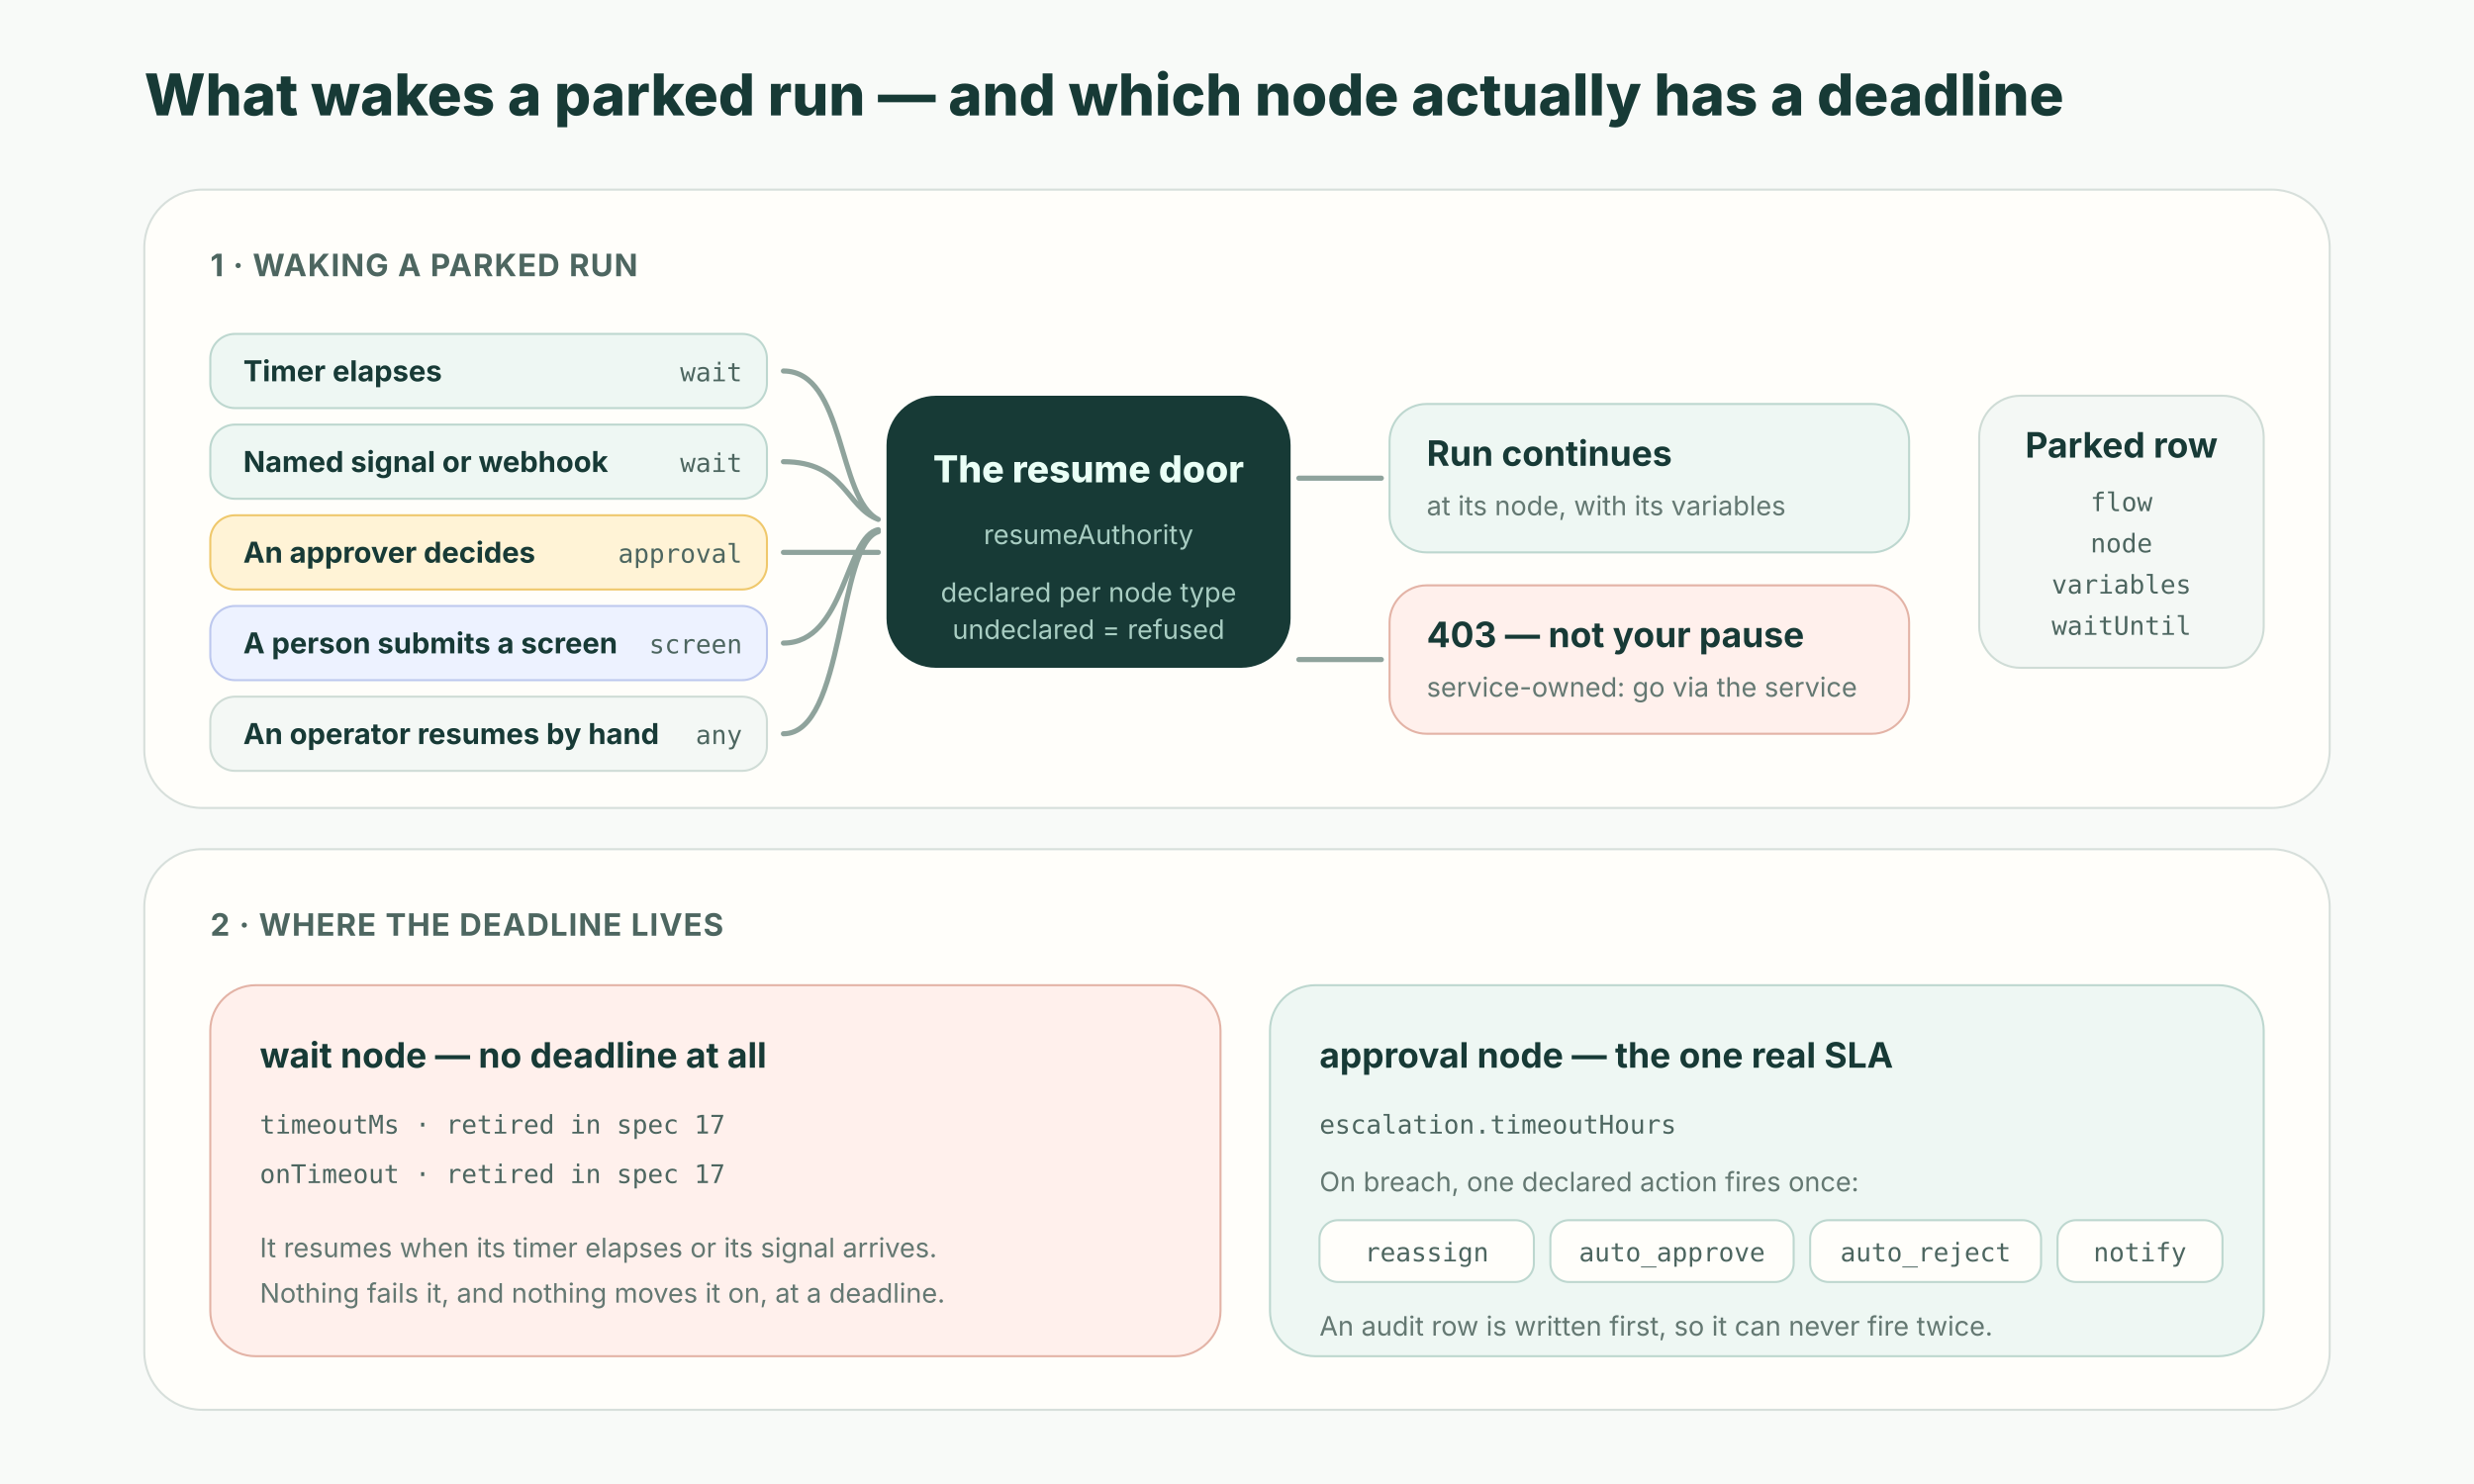
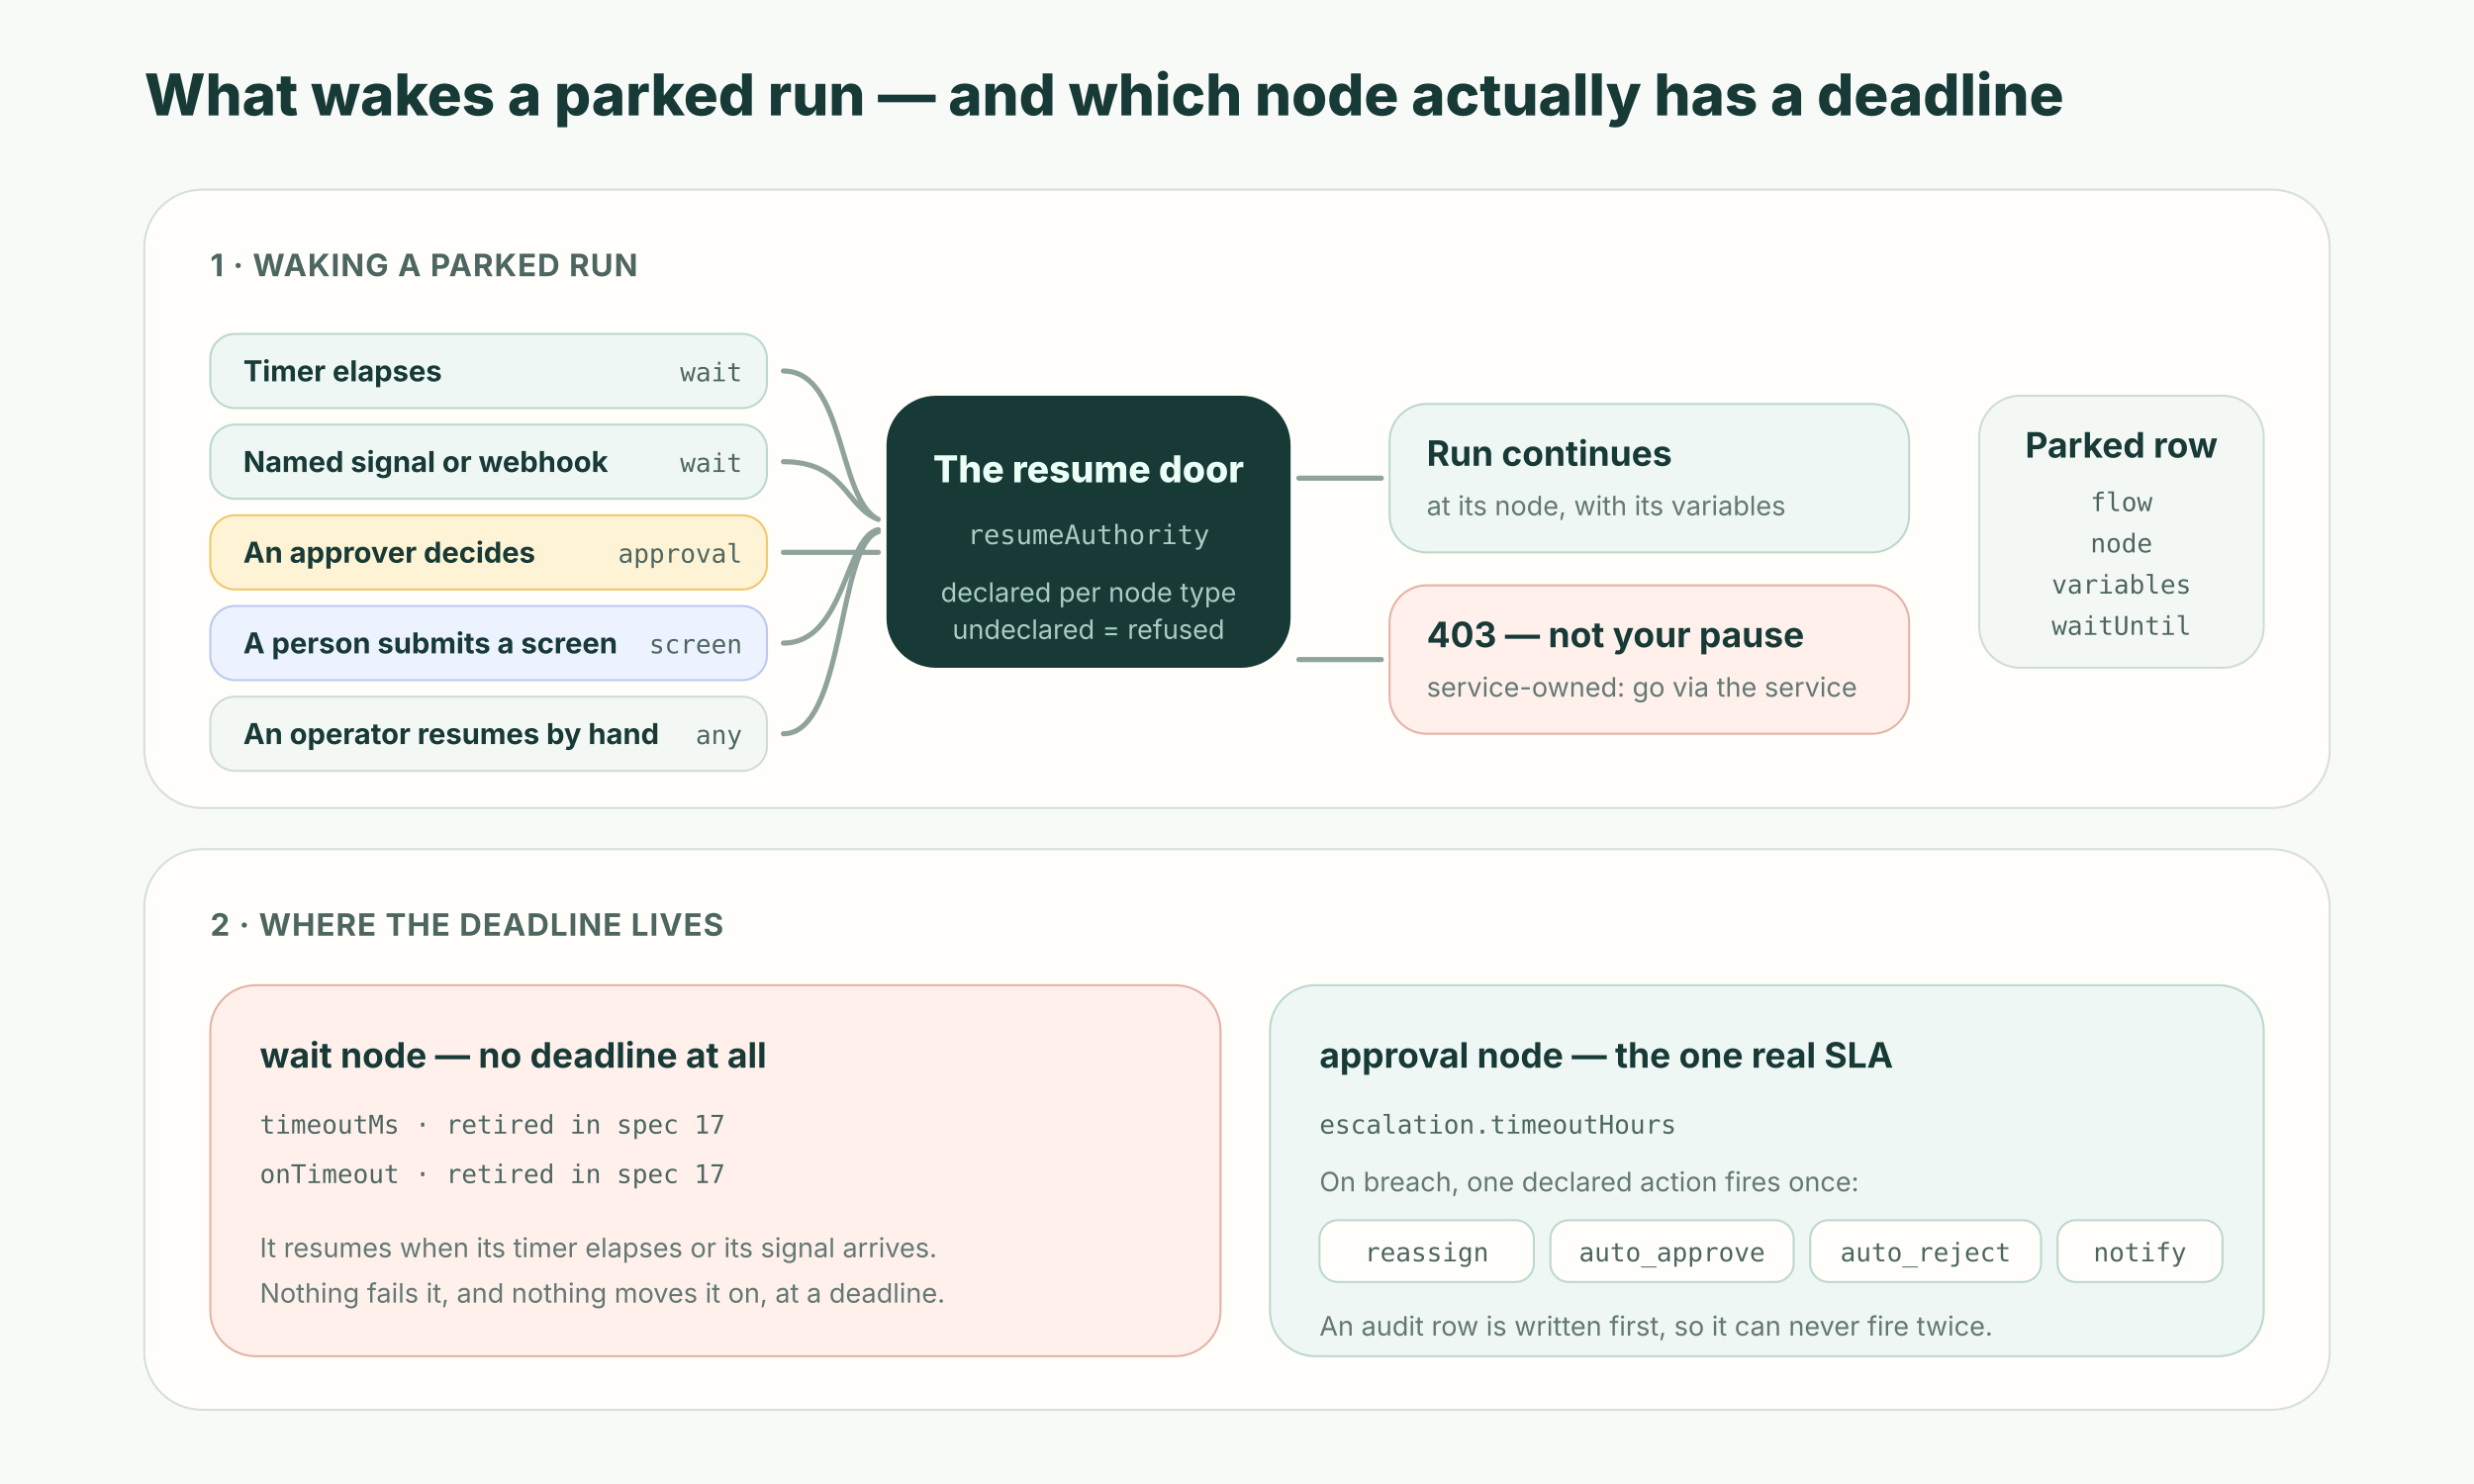
<svg xmlns="http://www.w3.org/2000/svg" viewBox="0 0 1200 720" role="img" aria-label="What wakes a parked run, and which node actually carries a deadline">
  <defs>
    <style>
      text{font-family:-apple-system,BlinkMacSystemFont,"Segoe UI",sans-serif;fill:#173a36}
      .h{font-size:28px;font-weight:780}
      .band{font-size:15px;font-weight:750;fill:#4d6660;letter-spacing:.5px}
      .t{font-size:17px;font-weight:740}.s{font-size:13px;fill:#647872}
      .box{fill:#fffefa;stroke:#d7dfdb}
      .white{fill:#eafff6}.soft{fill:#a8cdc2}
      .mono{font-family:ui-monospace,Menlo,monospace;font-size:12.5px;fill:#4d6660}
      .chip{font-size:14px;font-weight:700}
    </style>
  </defs>
  <rect width="1200" height="720" fill="#f8faf8" />
  <text x="70" y="56" class="h">What wakes a parked run — and which node actually has a deadline</text>
  <g transform="translate(70 92)">
    <rect width="1060" height="300" rx="28" class="box" />
    <text x="32" y="42" class="band">1 · WAKING A PARKED RUN</text>
    <g transform="translate(32 70)">
      <rect width="270" height="36" rx="12" fill="#eef7f3" stroke="#bdd7cf" />
      <text x="16" y="23" class="chip">Timer elapses</text>
      <text x="258" y="23" text-anchor="end" class="mono">wait</text>
    </g>
    <g transform="translate(32 114)">
      <rect width="270" height="36" rx="12" fill="#eef7f3" stroke="#bdd7cf" />
      <text x="16" y="23" class="chip">Named signal or webhook</text>
      <text x="258" y="23" text-anchor="end" class="mono">wait</text>
    </g>
    <g transform="translate(32 158)">
      <rect width="270" height="36" rx="12" fill="#fff3d6" stroke="#efc86c" />
      <text x="16" y="23" class="chip">An approver decides</text>
      <text x="258" y="23" text-anchor="end" class="mono">approval</text>
    </g>
    <g transform="translate(32 202)">
      <rect width="270" height="36" rx="12" fill="#edf2ff" stroke="#bdc8ee" />
      <text x="16" y="23" class="chip">A person submits a screen</text>
      <text x="258" y="23" text-anchor="end" class="mono">screen</text>
    </g>
    <g transform="translate(32 246)">
      <rect width="270" height="36" rx="12" fill="#f4f8f5" stroke="#cfdcd6" />
      <text x="16" y="23" class="chip">An operator resumes by hand</text>
      <text x="258" y="23" text-anchor="end" class="mono">any</text>
    </g>
    <path d="M310 88 C340 88 336 150 356 160 M310 132 C340 132 340 154 356 160 M310 176 H356 M310 220 C340 220 340 168 356 165 M310 264 C340 264 336 172 356 166" fill="none" stroke="#8fa39c" stroke-width="2.5" stroke-linecap="round" />
    <g transform="translate(360 100)">
      <rect width="196" height="132" rx="24" fill="#173a36" />
      <text x="98" y="42" text-anchor="middle" class="white" font-size="18" font-weight="770">The resume door</text>
-       <text x="98" y="72" text-anchor="middle" class="soft" font-size="13" font-family="ui-monospace,Menlo,monospace">resumeAuthority</text>
+       <text x="98" y="72" text-anchor="middle" class="soft" font-size="13" style="font-family:ui-monospace,Menlo,monospace">resumeAuthority</text>
      <text x="98" y="100" text-anchor="middle" class="soft" font-size="13">declared per node type</text>
      <text x="98" y="118" text-anchor="middle" class="soft" font-size="13">undeclared = refused</text>
    </g>
    <path d="M560 140 H600 M560 228 H600" stroke="#8fa39c" stroke-width="2.5" stroke-linecap="round" />
    <g transform="translate(604 104)">
      <rect width="252" height="72" rx="18" fill="#eef7f3" stroke="#bdd7cf" />
      <text x="18" y="30" class="t">Run continues</text>
      <text x="18" y="54" class="s">at its node, with its variables</text>
    </g>
    <g transform="translate(604 192)">
      <rect width="252" height="72" rx="18" fill="#fff0ec" stroke="#e3b3a6" />
      <text x="18" y="30" class="t">403 — not your pause</text>
      <text x="18" y="54" class="s">service-owned: go via the service</text>
    </g>
    <g transform="translate(890 100)">
      <rect width="138" height="132" rx="20" fill="#f4f8f5" stroke="#cfdcd6" />
      <text x="69" y="30" text-anchor="middle" class="t">Parked row</text>
      <text x="69" y="56" text-anchor="middle" class="mono">flow</text>
      <text x="69" y="76" text-anchor="middle" class="mono">node</text>
      <text x="69" y="96" text-anchor="middle" class="mono">variables</text>
      <text x="69" y="116" text-anchor="middle" class="mono">waitUntil</text>
    </g>
  </g>
  <g transform="translate(70 412)">
    <rect width="1060" height="272" rx="28" class="box" />
    <text x="32" y="42" class="band">2 · WHERE THE DEADLINE LIVES</text>
    <g transform="translate(32 66)">
      <rect width="490" height="180" rx="22" fill="#fff0ec" stroke="#e3b3a6" />
      <text x="24" y="40" class="t">wait node — no deadline at all</text>
      <text x="24" y="72" class="mono">timeoutMs   · retired in spec 17</text>
      <text x="24" y="96" class="mono">onTimeout   · retired in spec 17</text>
      <text x="24" y="132" class="s">It resumes when its timer elapses or its signal arrives.</text>
      <text x="24" y="154" class="s">Nothing fails it, and nothing moves it on, at a deadline.</text>
    </g>
    <g transform="translate(546 66)">
      <rect width="482" height="180" rx="22" fill="#eef7f3" stroke="#bdd7cf" />
      <text x="24" y="40" class="t">approval node — the one real SLA</text>
      <text x="24" y="72" class="mono">escalation.timeoutHours</text>
      <text x="24" y="100" class="s">On breach, one declared action fires once:</text>
      <g transform="translate(24 114)" class="mono">
        <rect width="104" height="30" rx="9" fill="#fffefa" stroke="#bdd7cf" />
        <text x="52" y="20" text-anchor="middle" class="mono">reassign</text>
        <rect x="112" width="118" height="30" rx="9" fill="#fffefa" stroke="#bdd7cf" />
        <text x="171" y="20" text-anchor="middle" class="mono">auto_approve</text>
        <rect x="238" width="112" height="30" rx="9" fill="#fffefa" stroke="#bdd7cf" />
        <text x="294" y="20" text-anchor="middle" class="mono">auto_reject</text>
        <rect x="358" width="80" height="30" rx="9" fill="#fffefa" stroke="#bdd7cf" />
        <text x="398" y="20" text-anchor="middle" class="mono">notify</text>
      </g>
      <text x="24" y="170" class="s">An audit row is written first, so it can never fire twice.</text>
    </g>
  </g>
</svg>
